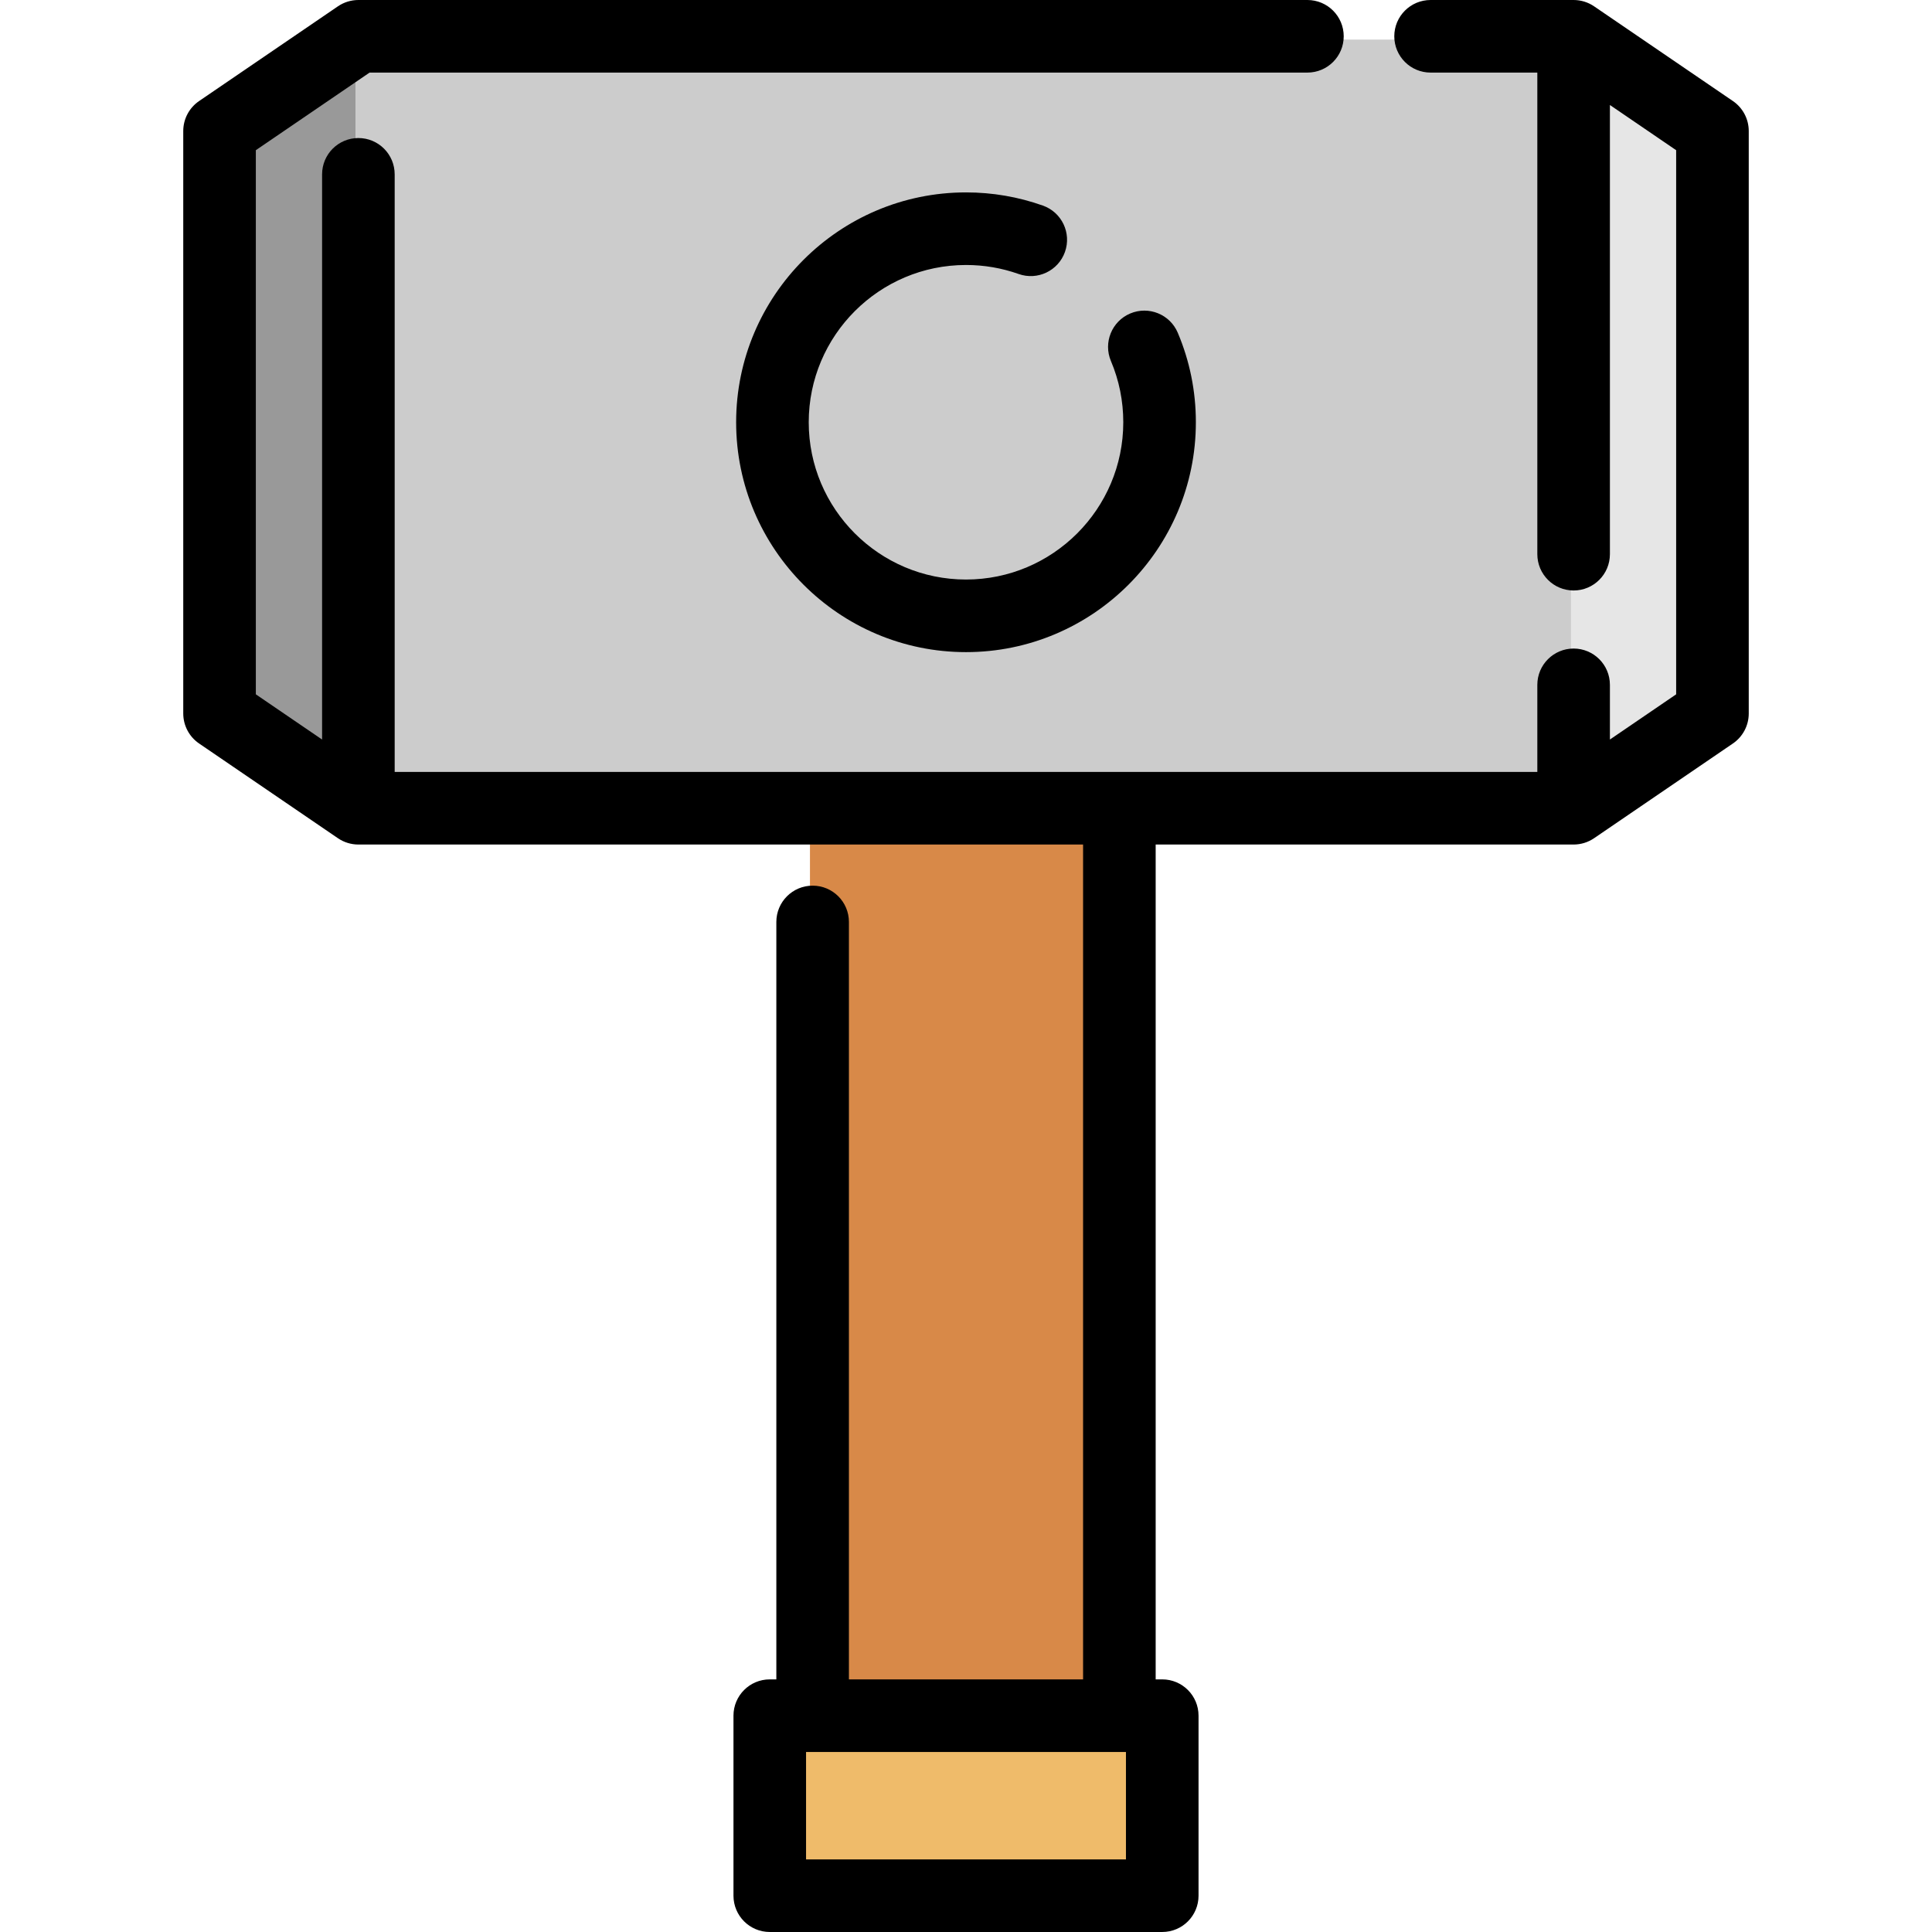
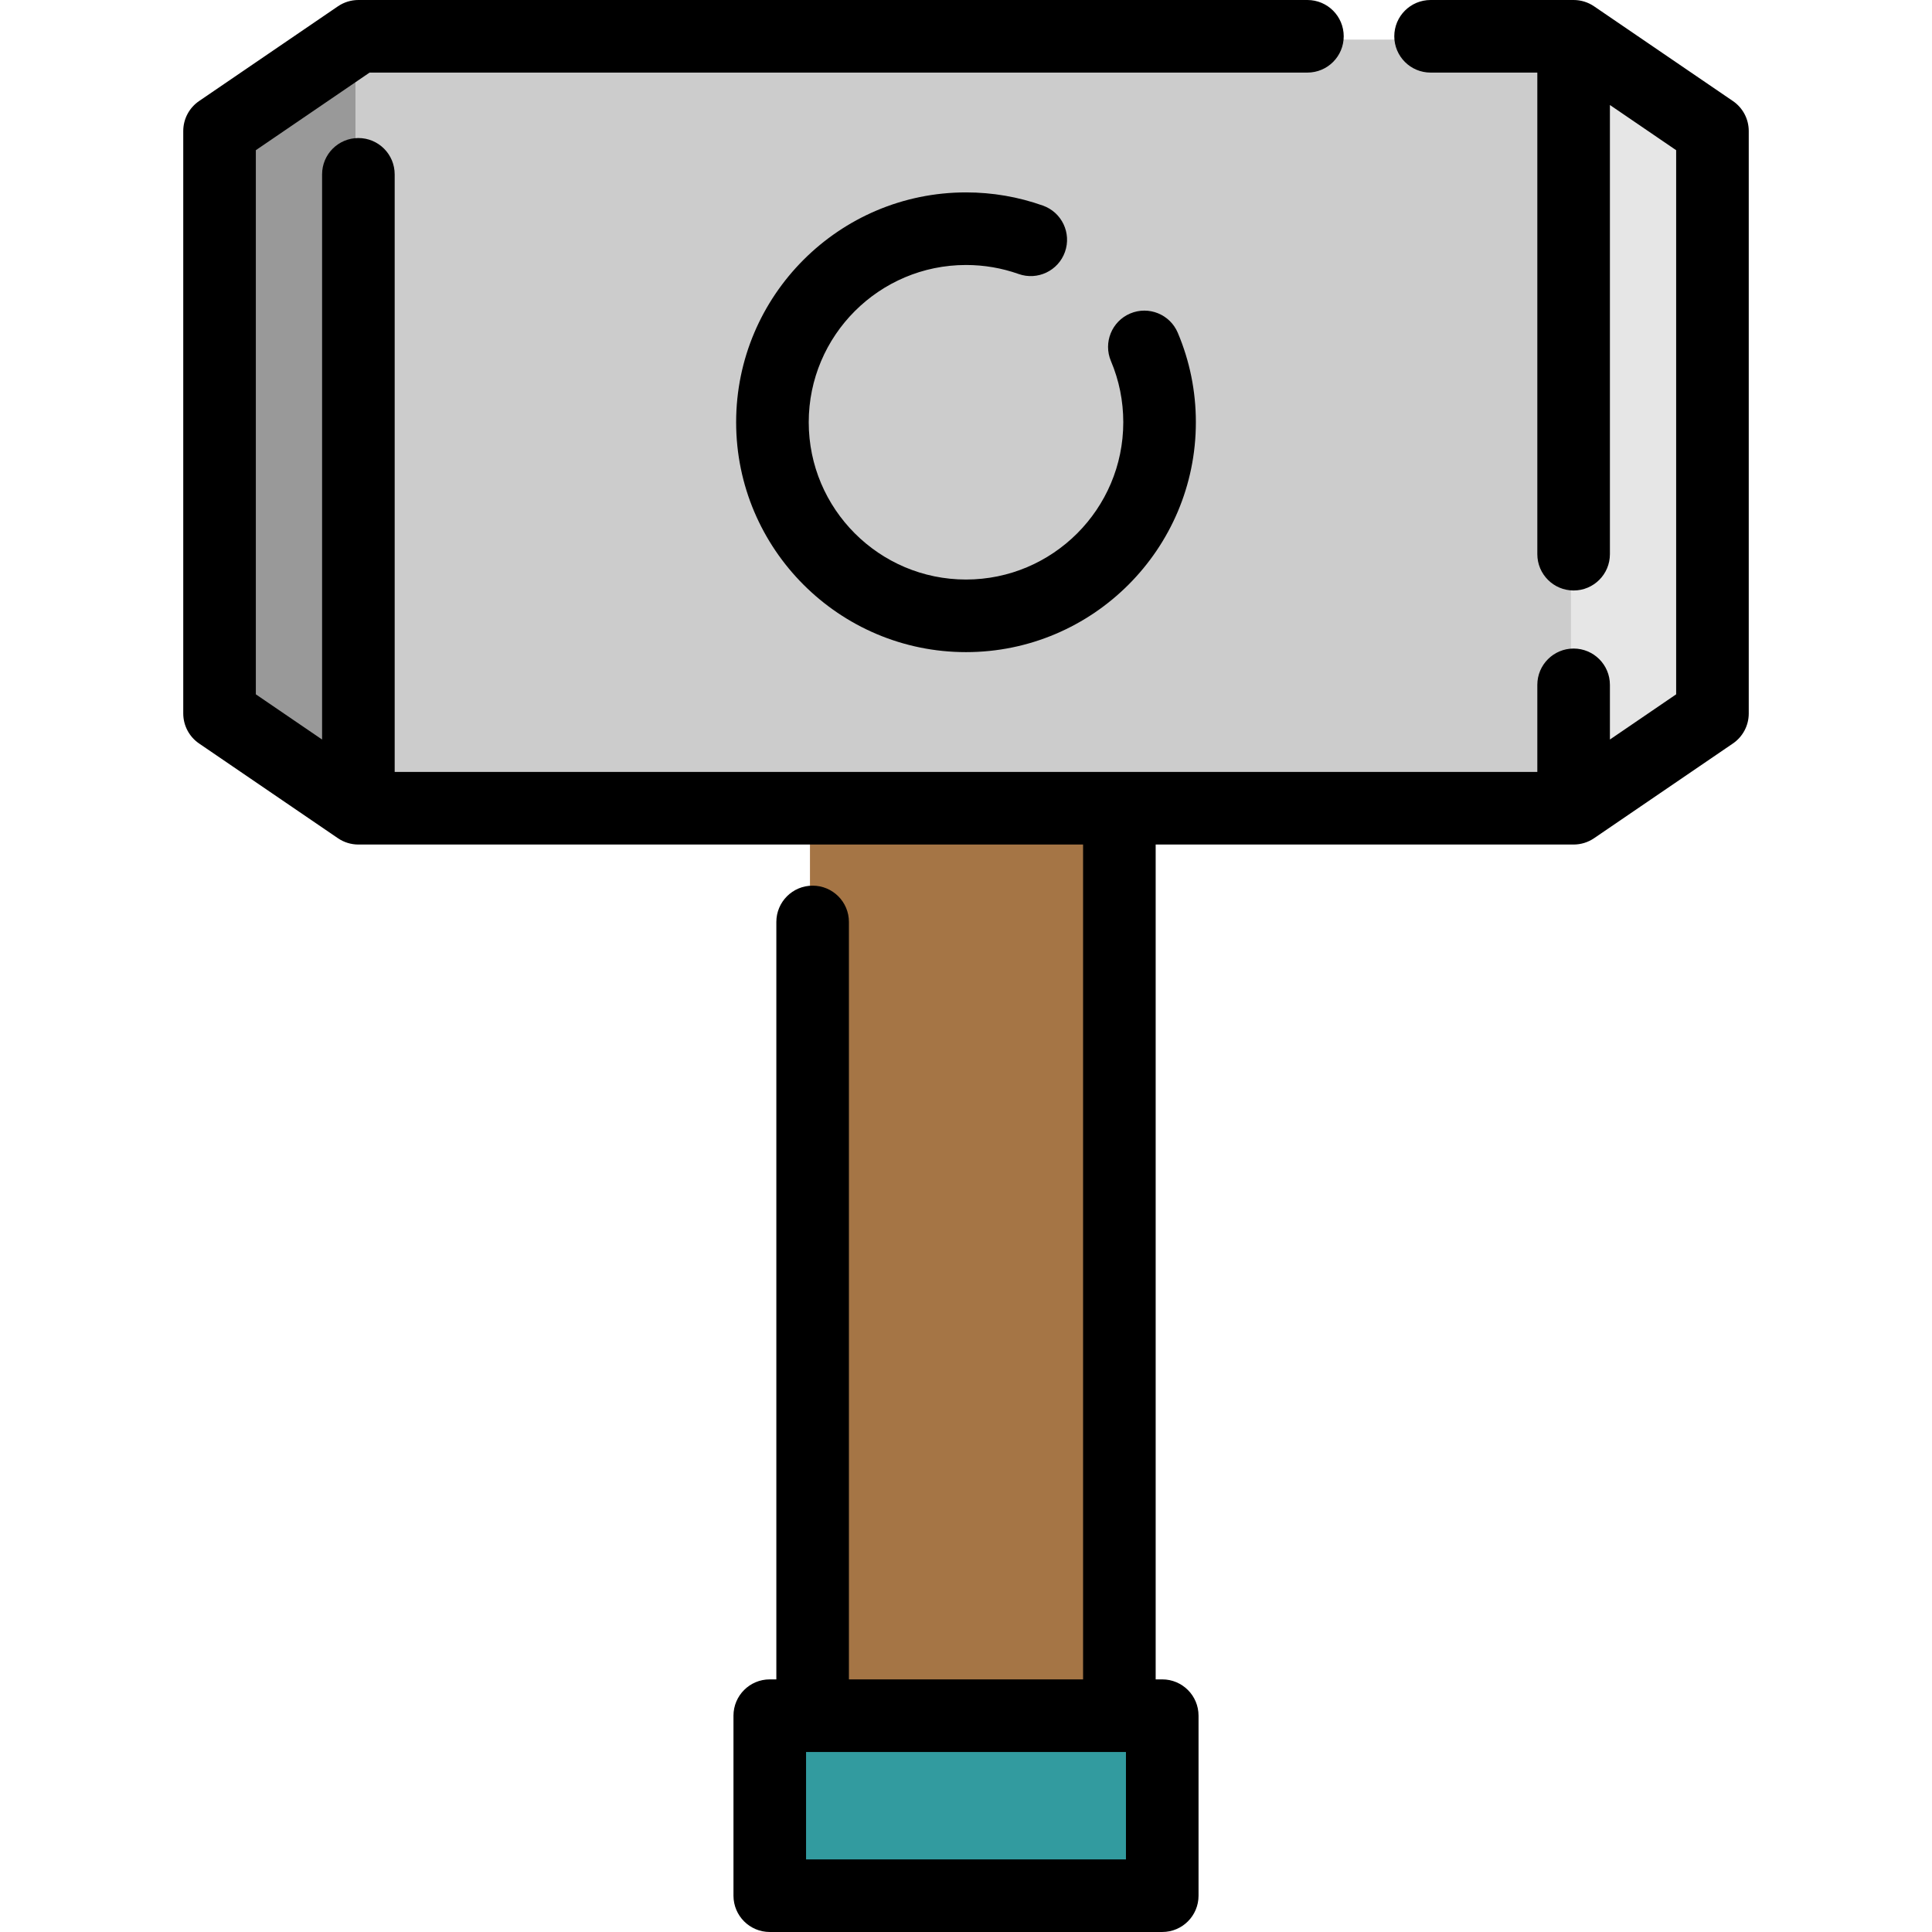
<svg xmlns="http://www.w3.org/2000/svg" version="1.1" id="Layer_1" x="0px" y="0px" viewBox="0 0 511.999 511.999" style="enable-background:new 0 0 511.999 511.999;" xml:space="preserve">
  <defs id="defs59" />
  <polygon style="fill:#E6E6E6;" points="453.112,35.616 416.318,10.511 94.27,10.511 57.475,35.616 57.475,189.978 94.27,215.083   416.318,215.083 453.112,189.978 " id="polygon2" />
  <polygon style="fill:#999999;" points="94.27,10.511 57.475,35.616 57.475,189.978 94.27,215.083 " id="polygon4" />
-   <polyline style="fill:#D88948;" points="295.938,215.083 295.938,455.564 214.65,455.564 214.65,215.083 " id="polyline6" />
+   <polyline style="fill:#a57545;" points="295.938,215.083 295.938,455.564 214.65,455.564 214.65,215.083 " id="polyline6" />
  <rect x="94.272" y="10.508" style="fill:#CCCCCC;" width="322.046" height="204.575" id="rect10" />
  <g id="g16" />
-   <rect x="203.292" y="455.561" style="fill:#EFBB6A;" width="104.019" height="47.707" id="rect18" />
+   <rect x="203.292" y="455.561" style="fill:#329b9f;" width="104.019" height="47.707" id="rect18" />
  <path d="M459.239,26.779L422.447,1.674C420.849,0.584,418.959,0,417.025,0h-37.908c-5.313,0-9.618,4.306-9.618,9.618  s4.305,9.618,9.618,9.618h28.289v127.63c0,5.312,4.305,9.618,9.618,9.618c5.313,0,9.618-4.306,9.618-9.618V27.825l17.555,11.979  v144.2l-17.555,11.979v-14.493c0-5.312-4.305-9.618-9.618-9.618c-5.313,0-9.618,4.306-9.618,9.618v23.083H104.593V46.199  c0-5.312-4.305-9.618-9.618-9.618c-5.313,0-9.618,4.306-9.618,9.618v149.785L67.8,184.004v-144.2l30.144-20.568h248.537  c5.313,0,9.618-4.306,9.618-9.618S351.794,0,346.481,0H94.975c-1.934,0-3.823,0.584-5.422,1.674L52.76,26.779  c-2.626,1.792-4.196,4.766-4.196,7.945v154.362c0,3.179,1.571,6.153,4.196,7.945l36.793,25.105c1.598,1.09,3.488,1.674,5.422,1.674  h192.052v221.244h-62.053V244.325c0-5.312-4.305-9.618-9.618-9.618s-9.618,4.306-9.618,9.618v200.727h-1.743  c-5.313,0-9.618,4.306-9.618,9.618v47.709c0,5.312,4.305,9.618,9.618,9.618h104.012c5.313,0,9.618-4.306,9.618-9.618v-47.709  c0-5.312-4.305-9.618-9.618-9.618h-1.743V223.809h110.762c1.934,0,3.823-0.584,5.422-1.674l36.792-25.105  c2.626-1.792,4.196-4.766,4.196-7.945V34.723C463.437,31.544,461.866,28.57,459.239,26.779z M298.388,492.763h-84.776v-28.473  h84.776V492.763z" id="path22" />
  <path d="M256.001,70.225c4.789,0,9.481,0.803,13.945,2.387c5.001,1.776,10.503-0.841,12.281-5.848  c1.776-5.007-0.841-10.504-5.849-12.281c-6.535-2.319-13.39-3.495-20.378-3.495c-33.588,0-60.916,27.326-60.916,60.916  s27.328,60.916,60.916,60.916s60.916-27.326,60.916-60.916c0-8.22-1.612-16.198-4.791-23.715c-2.07-4.894-7.715-7.179-12.605-5.112  c-4.891,2.07-7.182,7.714-5.111,12.605c2.17,5.131,3.271,10.589,3.271,16.22c0,22.983-18.697,41.679-41.679,41.679  s-41.679-18.697-41.679-41.679S233.018,70.225,256.001,70.225z" id="path24" />
  <g id="g26" />
  <g id="g28" />
  <g id="g30" />
  <g id="g32" />
  <g id="g34" />
  <g id="g36" />
  <g id="g38" />
  <g id="g40" />
  <g id="g42" />
  <g id="g44" />
  <g id="g46" />
  <g id="g48" />
  <g id="g50" />
  <g id="g52" />
  <g id="g54" />
</svg>
